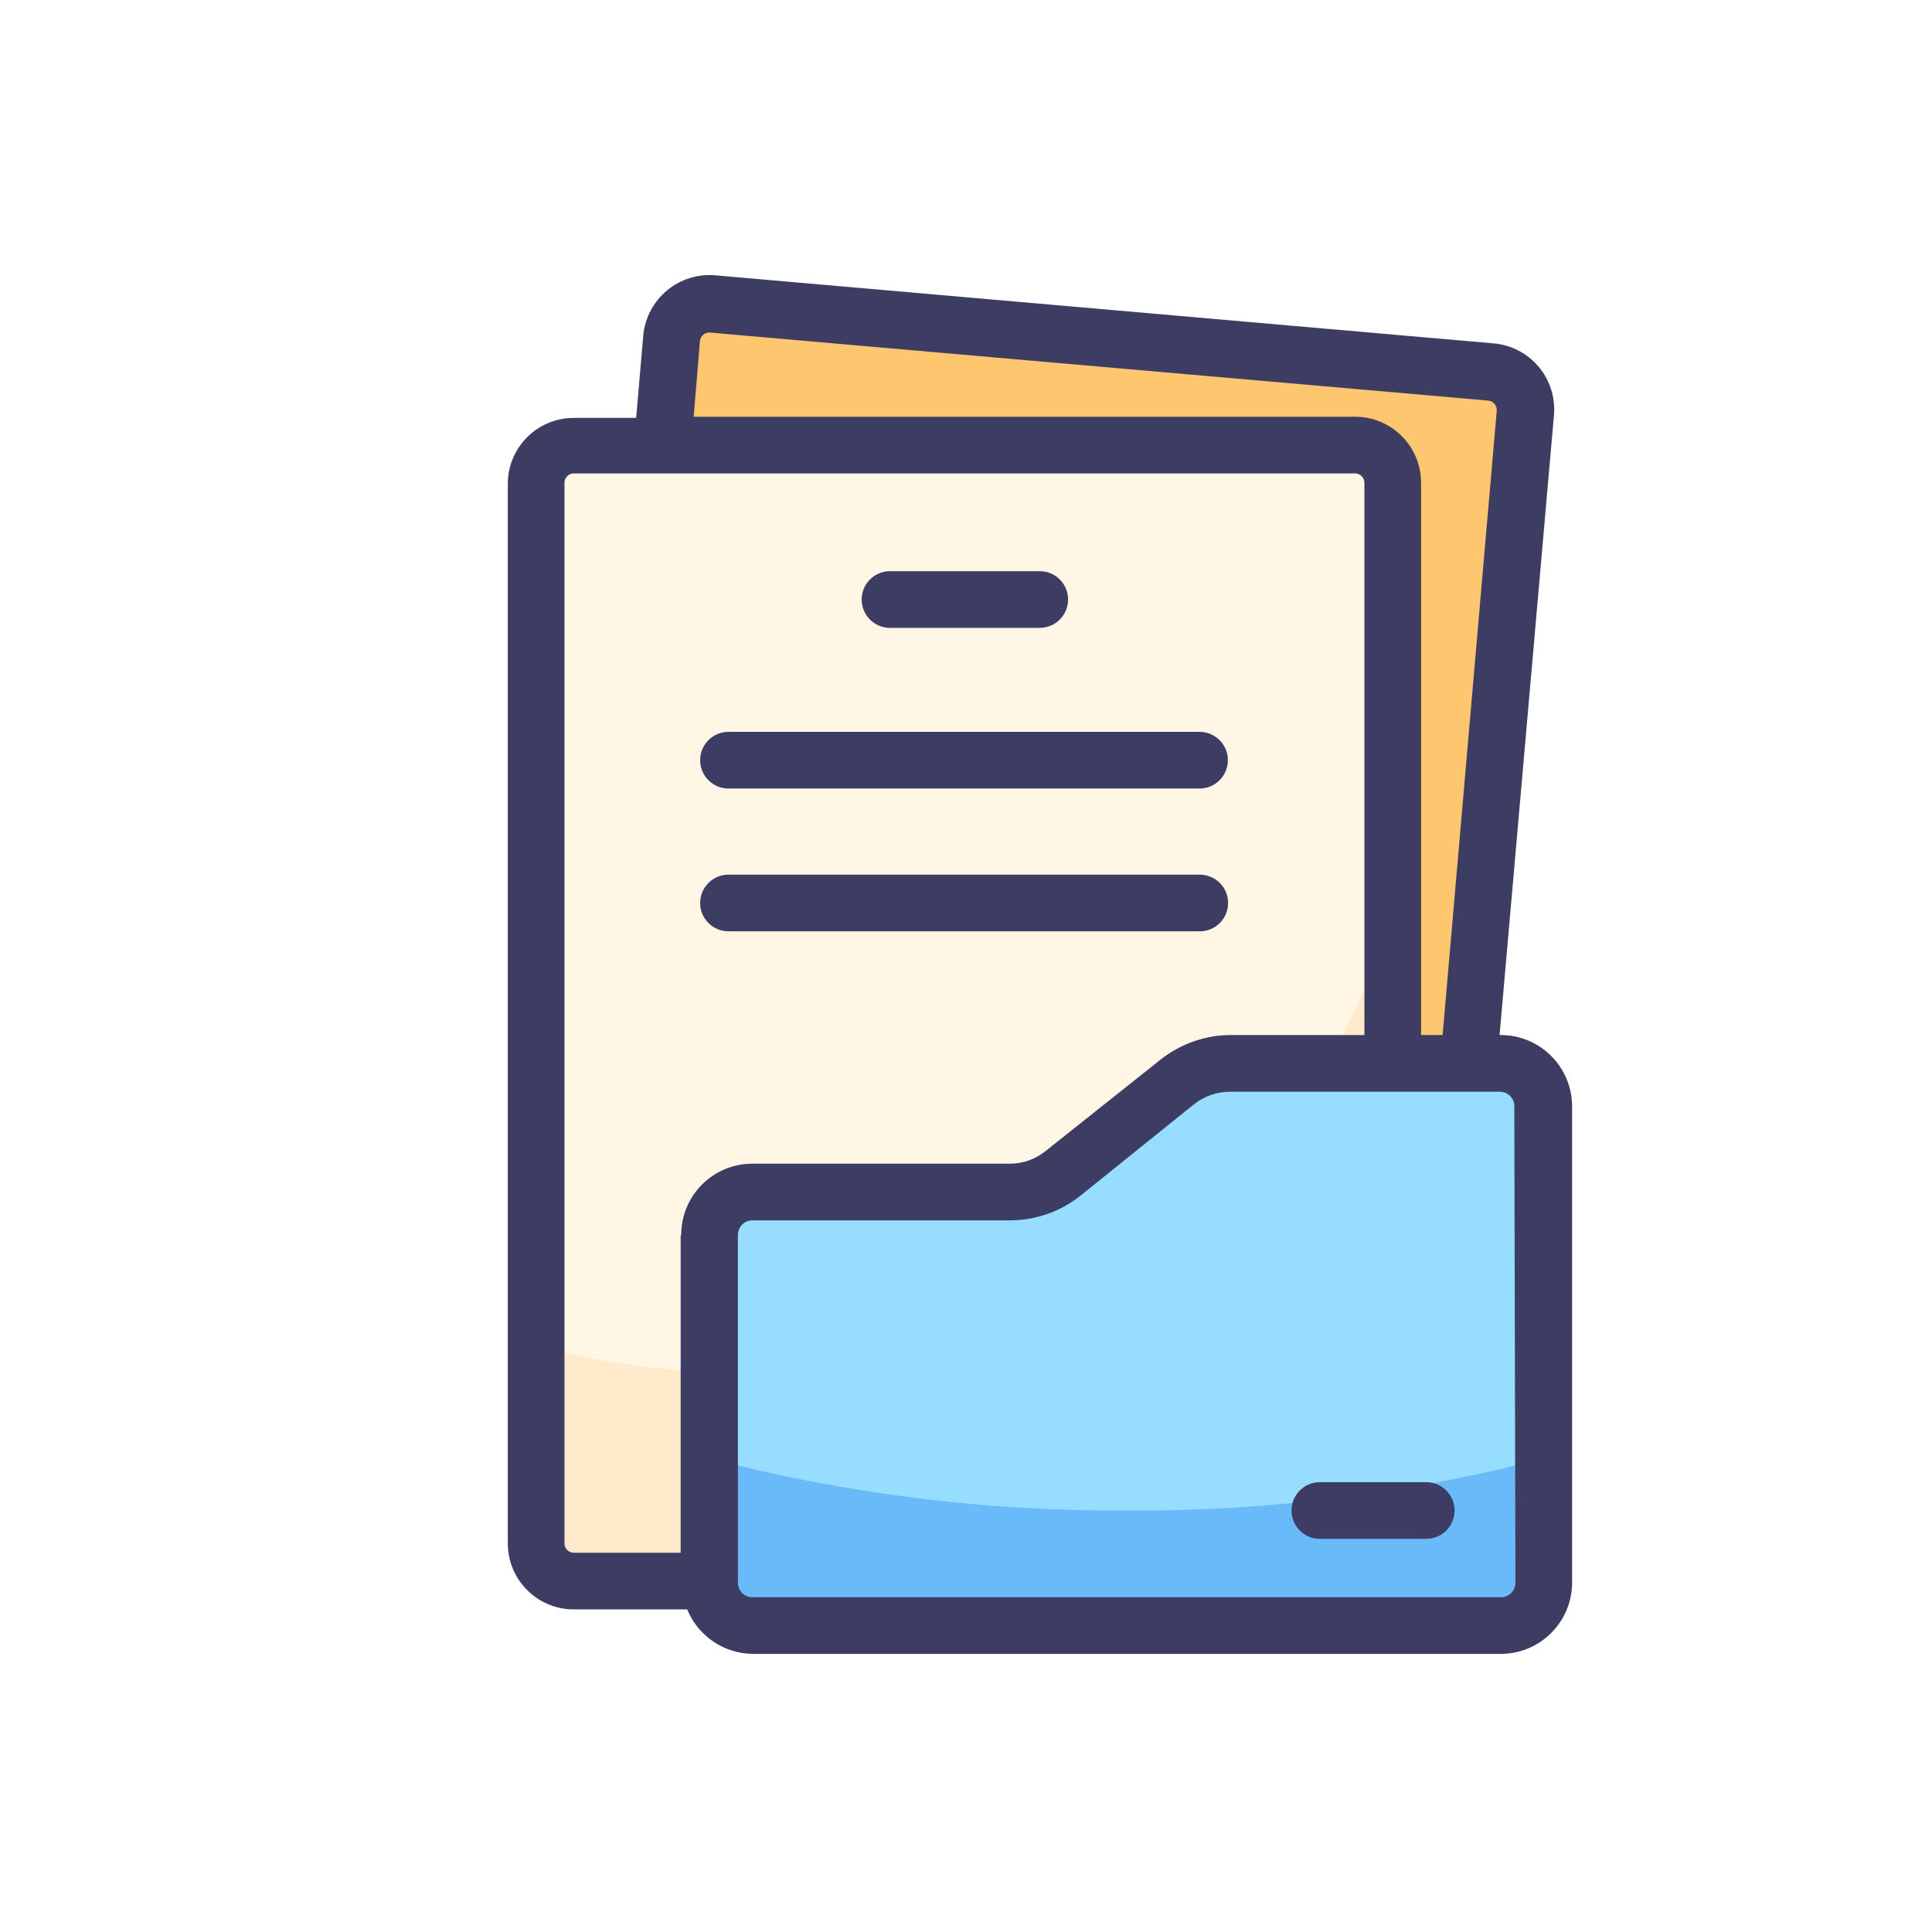
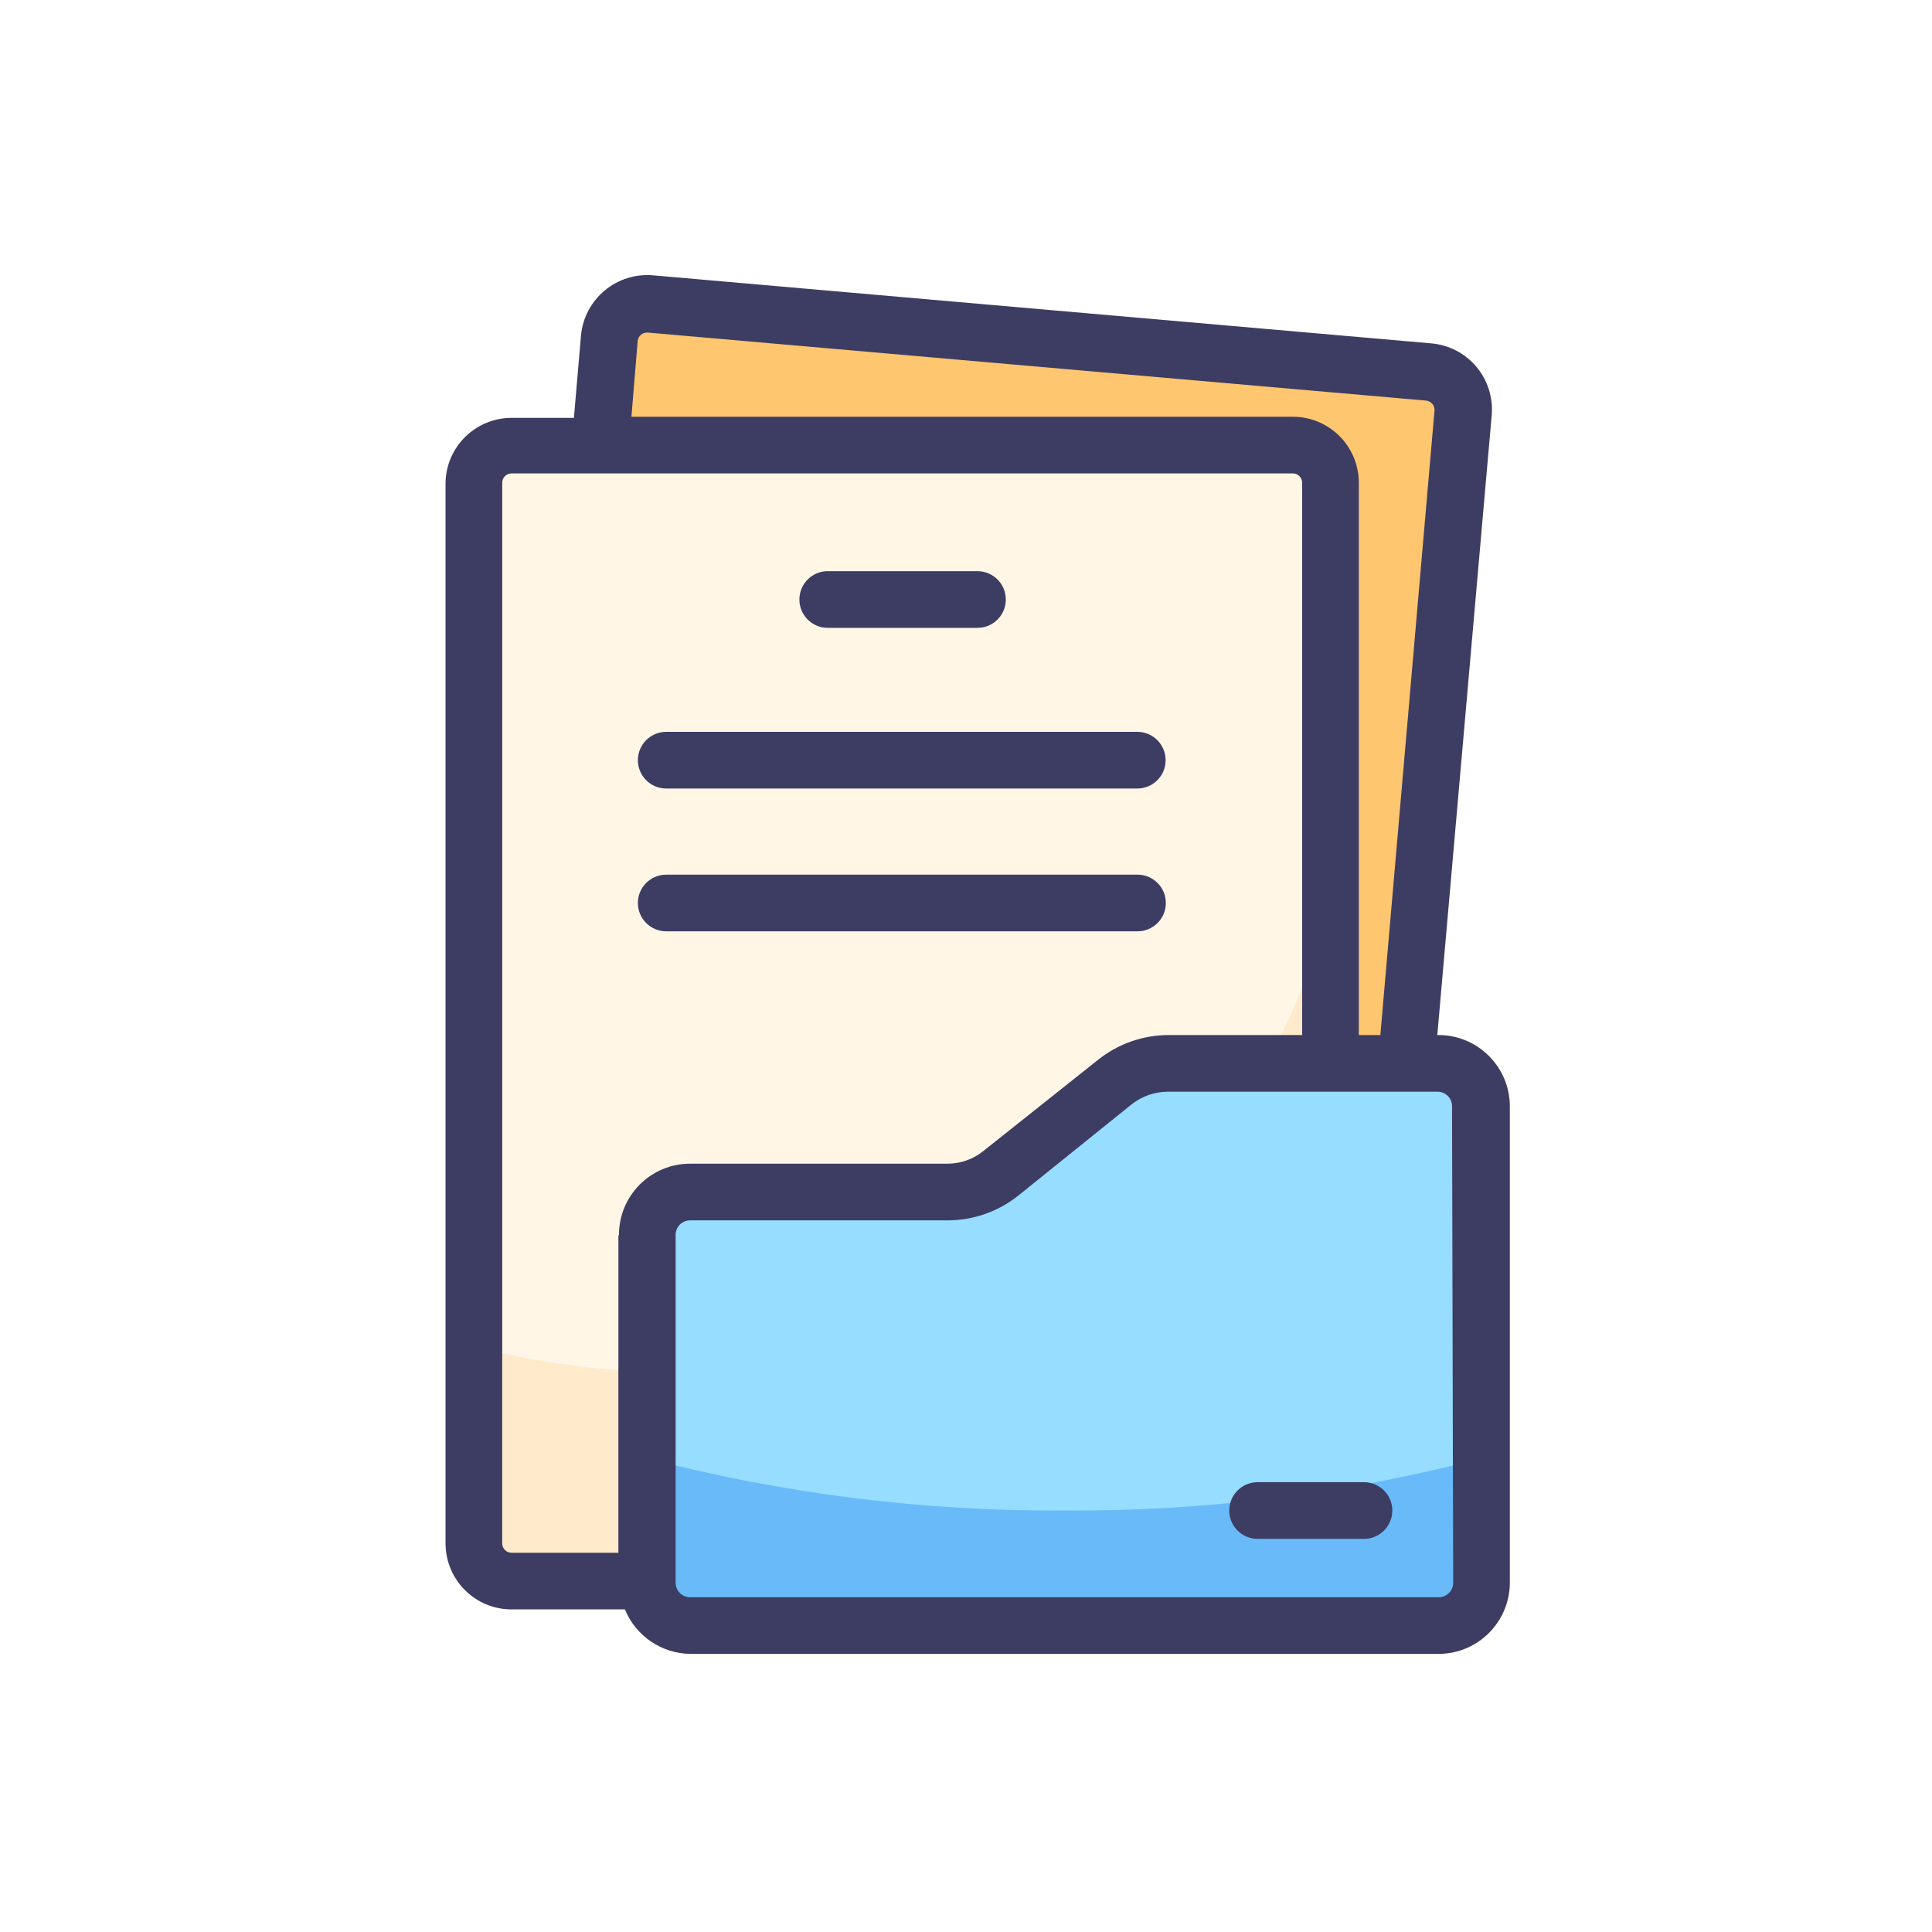
<svg xmlns="http://www.w3.org/2000/svg" width="1024" height="1024" viewBox="0 0 1024 1024">
-   <g transform="translate(186 146) scale(.88)">
+   <g transform="translate(153 146) scale(.88)">
    <path fill="#FFC670" d="m604.781,102.675a22.869,22.869 0 0 1 22.699,22.187l0,349.696l45.739,0l34.133,-392.533a22.699,22.699 0 0 0 -20.651,-24.576l-468.48,-40.619a22.869,22.869 0 0 0 -25.088,20.821l-5.632,65.024l417.28,0z" />
    <path fill="#FFF6E6" d="m216.003,577.811a25.6,25.6 0 0 1 25.771,-26.283l154.965,0a51.2,51.2 0 0 0 32.085,-11.264l69.12,-54.955a51.2,51.2 0 0 1 32.085,-11.264l97.451,0l0,-349.184a22.869,22.869 0 0 0 -22.699,-22.869l-470.528,0a22.869,22.869 0 0 0 -22.699,22.869l0,638.805a22.699,22.699 0 0 0 22.699,22.699l81.749,0l0,-208.555z" />
    <path fill="#FFEBCC" d="m627.48,474.558l0,-94.891a472.235,472.235 0 0 1 -38.571,94.891l38.571,0zm-411.477,185.856a514.56,514.56 0 0 1 -104.448,-15.36l0,119.467a22.699,22.699 0 0 0 22.699,22.699l81.749,0l0,-126.805z" />
    <path fill="#96DDFF" d="m497.944,485.822l-69.12,54.955a51.2,51.2 0 0 1 -32.085,11.264l-154.965,0a25.6,25.6 0 0 0 -25.771,25.771l0,209.579a25.771,25.771 0 0 0 25.771,25.771l450.901,0a25.941,25.941 0 0 0 25.771,-25.771l0,-287.061a25.941,25.941 0 0 0 -25.771,-25.771l-162.645,0a51.2,51.2 0 0 0 -32.085,11.264z" />
    <path fill="#69BAF9" d="m467.224,743.87a971.776,971.776 0 0 1 -251.221,-31.403l0,74.923a25.771,25.771 0 0 0 25.771,25.771l450.901,0a25.941,25.941 0 0 0 25.771,-25.771l0,-74.923a971.776,971.776 0 0 1 -251.221,31.403z" />
    <path fill="#3D3D63" d="m692.675,457.491l-0.853,0l32.768,-373.419a39.936,39.936 0 0 0 -36.523,-43.179l-468.48,-40.96a40.107,40.107 0 0 0 -43.52,36.181l-4.267,49.664l-37.547,0a39.765,39.765 0 0 0 -39.765,39.083l0,638.805a39.765,39.765 0 0 0 39.765,39.765l68.267,0a43.179,43.179 0 0 0 39.765,26.795l450.389,0a43.008,43.008 0 0 0 42.837,-42.837l0,-287.061a43.008,43.008 0 0 0 -42.837,-42.837zm-482.475,-417.963a5.632,5.632 0 0 1 6.144,-5.12l468.651,40.96a5.632,5.632 0 0 1 5.12,6.144l-32.597,375.979l-12.971,0l0,-332.629a39.765,39.765 0 0 0 -39.765,-39.765l-398.336,0l3.755,-45.568zm-11.605,538.795l0,190.976l-64.341,0a5.632,5.632 0 0 1 -5.632,-5.632l0,-638.805a5.632,5.632 0 0 1 5.632,-5.632l470.528,0a5.632,5.632 0 0 1 5.632,5.632l0,332.629l-80.384,0a68.267,68.267 0 0 0 -42.667,15.019l-69.12,54.955a34.133,34.133 0 0 1 -21.504,7.509l-154.965,0a42.837,42.837 0 0 0 -42.837,42.837l-0.341,0.512zm502.784,209.067a8.704,8.704 0 0 1 -8.704,8.704l-450.901,0a8.704,8.704 0 0 1 -8.704,-8.704l0,-209.579a8.704,8.704 0 0 1 8.704,-8.704l154.965,0a68.267,68.267 0 0 0 42.837,-15.019l68.267,-54.955a35.328,35.328 0 0 1 21.504,-7.509l162.645,0a8.704,8.704 0 0 1 8.704,8.704l0.683,287.061z" />
    <path fill="#3D3D63" d="m647.789,726.803l-64.341,0a17.067,17.067 0 0 0 0,34.133l64.341,0a17.067,17.067 0 0 0 0,-34.133zm-323.243,-514.56l90.453,0a17.067,17.067 0 0 0 0,-34.133l-90.453,0a17.067,17.067 0 0 0 0,34.133zm-97.28,96.768l283.989,0a17.067,17.067 0 0 0 0,-34.133l-283.989,0a17.067,17.067 0 0 0 0,34.133zm301.056,68.949a17.067,17.067 0 0 0 -17.067,-17.067l-283.989,0a17.067,17.067 0 0 0 0,34.133l283.989,0a17.067,17.067 0 0 0 17.067,-17.067z" />
  </g>
</svg>
